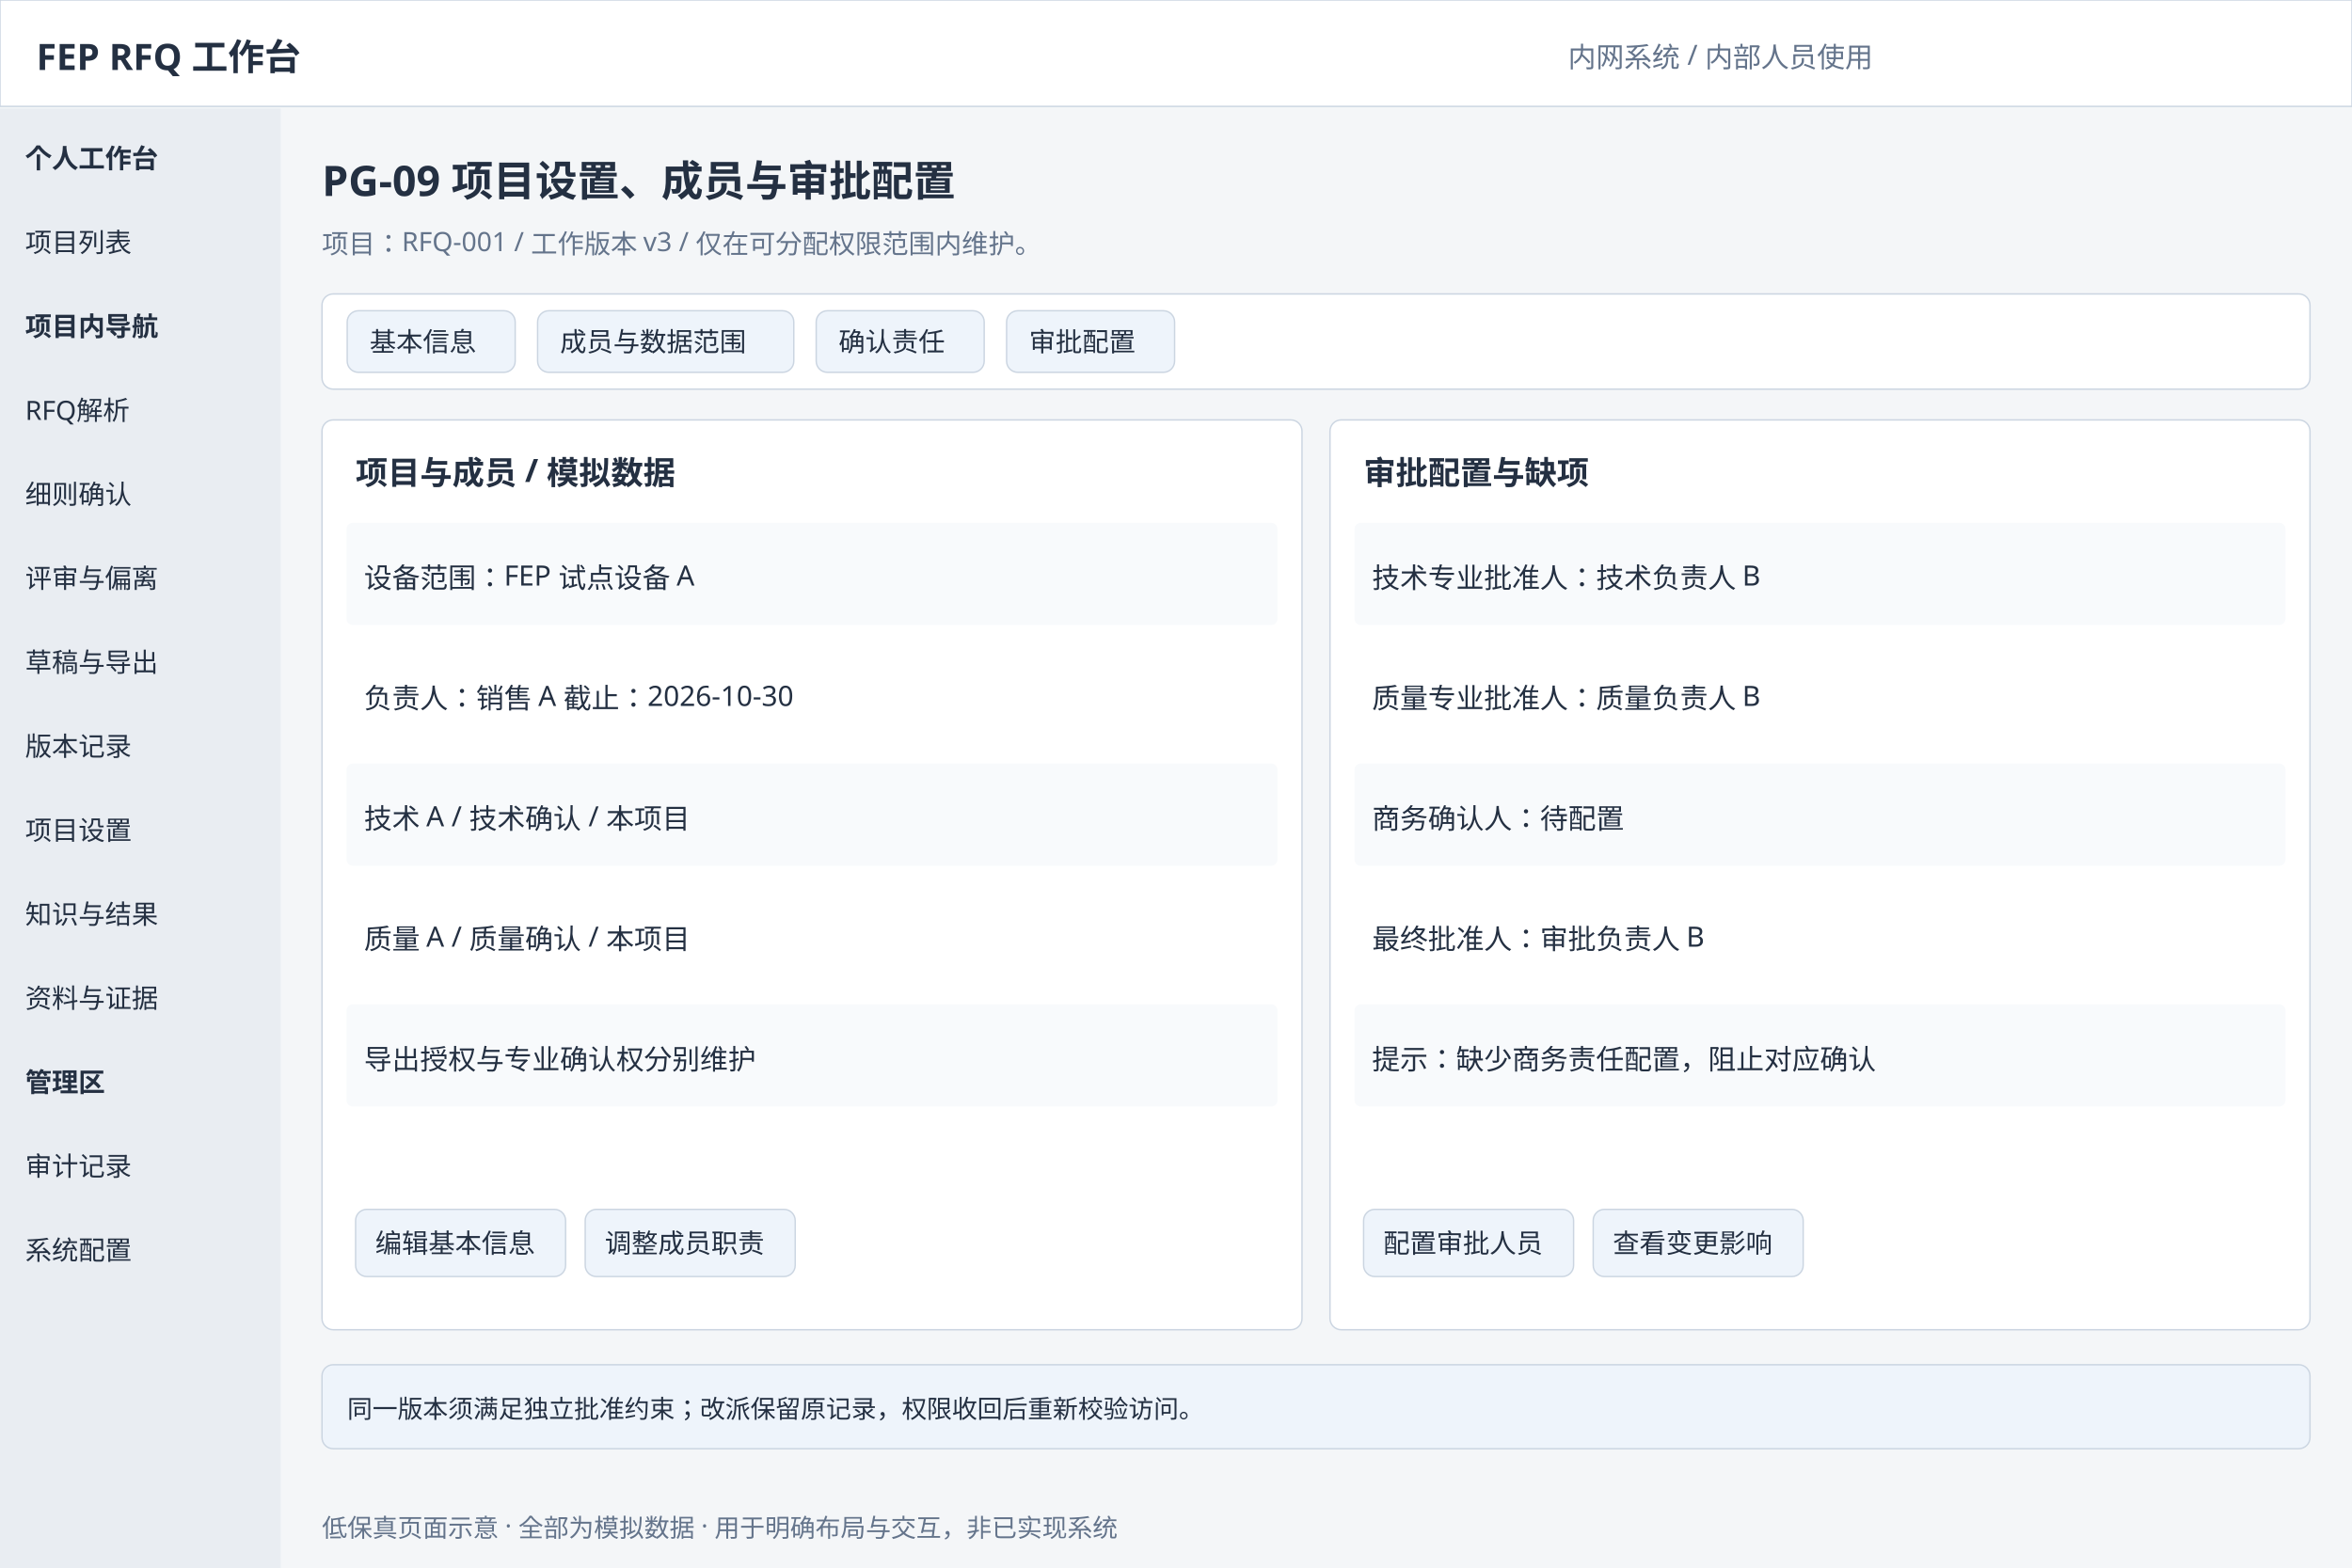
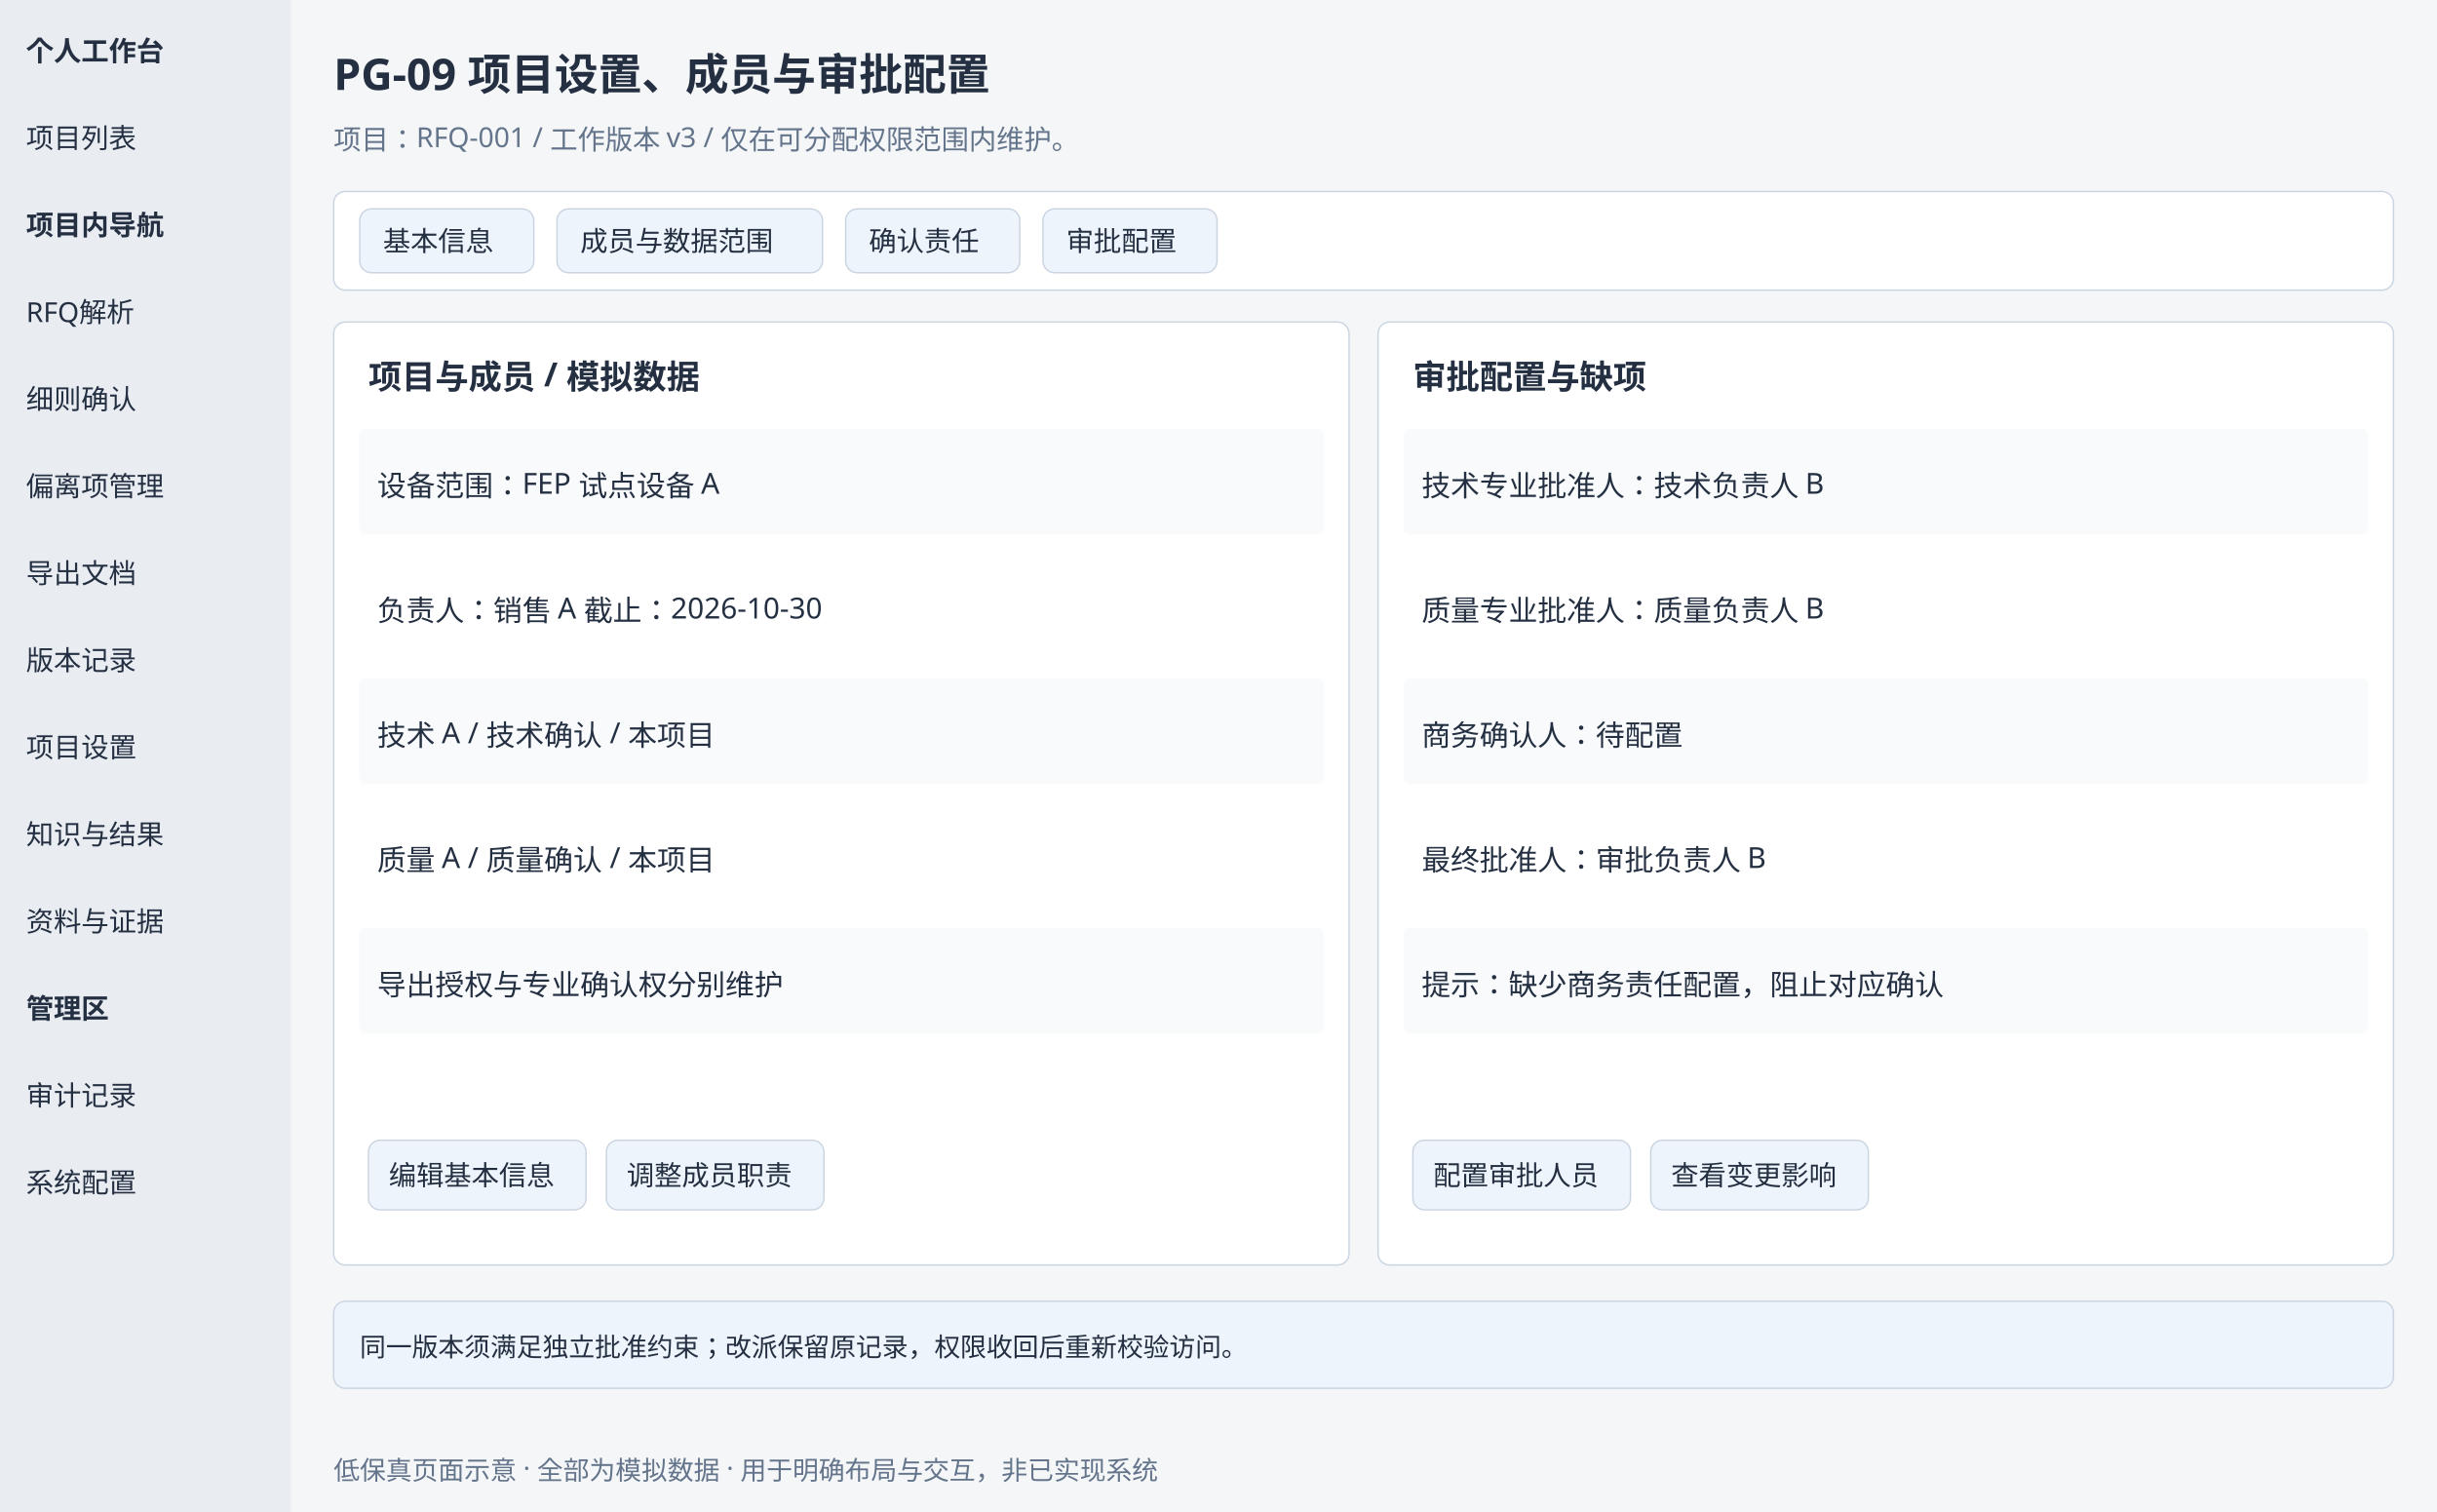
- <svg xmlns="http://www.w3.org/2000/svg" width="1680" height="1120" viewBox="0 0 1680 1120">
+ <svg xmlns="http://www.w3.org/2000/svg" width="1680" height="1042" viewBox="0 78 1680 1042">
  <rect x="0" y="0" width="1680" height="1120" rx="0" fill="#f4f6f8" stroke="#f4f6f8" />
-   <rect x="0" y="0" width="1680" height="76" rx="0" fill="#ffffff" stroke="#cbd5e1" />
-   <text x="26" y="50" font-family="PingFang SC,Microsoft YaHei,sans-serif" font-size="26" font-weight="600" fill="#243042">FEP  RFQ 工作台</text>
-   <text x="1120" y="48" font-family="PingFang SC,Microsoft YaHei,sans-serif" font-size="20" font-weight="400" fill="#64748b">内网系统  /  内部人员使用</text>
  <rect x="0" y="78" width="200" height="1042" rx="0" fill="#e9edf2" stroke="#e9edf2" />
  <text x="18" y="120" font-family="PingFang SC,Microsoft YaHei,sans-serif" font-size="19" font-weight="600" fill="#243042">个人工作台</text>
  <text x="18" y="180" font-family="PingFang SC,Microsoft YaHei,sans-serif" font-size="19" font-weight="400" fill="#243042">项目列表</text>
  <text x="18" y="240" font-family="PingFang SC,Microsoft YaHei,sans-serif" font-size="19" font-weight="600" fill="#243042">项目内导航</text>
  <text x="18" y="300" font-family="PingFang SC,Microsoft YaHei,sans-serif" font-size="19" font-weight="400" fill="#243042">  RFQ解析</text>
  <text x="18" y="360" font-family="PingFang SC,Microsoft YaHei,sans-serif" font-size="19" font-weight="400" fill="#243042">  细则确认</text>
-   <text x="18" y="420" font-family="PingFang SC,Microsoft YaHei,sans-serif" font-size="19" font-weight="400" fill="#243042">  评审与偏离</text>
-   <text x="18" y="480" font-family="PingFang SC,Microsoft YaHei,sans-serif" font-size="19" font-weight="400" fill="#243042">  草稿与导出</text>
+   <text x="18" y="420" font-family="PingFang SC,Microsoft YaHei,sans-serif" font-size="19" font-weight="400" fill="#243042">  偏离项管理</text>
+   <text x="18" y="480" font-family="PingFang SC,Microsoft YaHei,sans-serif" font-size="19" font-weight="400" fill="#243042">  导出文档</text>
  <text x="18" y="540" font-family="PingFang SC,Microsoft YaHei,sans-serif" font-size="19" font-weight="400" fill="#243042">  版本记录</text>
  <text x="18" y="600" font-family="PingFang SC,Microsoft YaHei,sans-serif" font-size="19" font-weight="400" fill="#243042">  项目设置</text>
  <text x="18" y="660" font-family="PingFang SC,Microsoft YaHei,sans-serif" font-size="19" font-weight="400" fill="#243042">知识与结果</text>
  <text x="18" y="720" font-family="PingFang SC,Microsoft YaHei,sans-serif" font-size="19" font-weight="400" fill="#243042">资料与证据</text>
  <text x="18" y="780" font-family="PingFang SC,Microsoft YaHei,sans-serif" font-size="19" font-weight="600" fill="#243042">管理区</text>
  <text x="18" y="840" font-family="PingFang SC,Microsoft YaHei,sans-serif" font-size="19" font-weight="400" fill="#243042">  审计记录</text>
  <text x="18" y="900" font-family="PingFang SC,Microsoft YaHei,sans-serif" font-size="19" font-weight="400" fill="#243042">  系统配置</text>
  <text x="230" y="140" font-family="PingFang SC,Microsoft YaHei,sans-serif" font-size="30" font-weight="600" fill="#243042">PG-09  项目设置、成员与审批配置</text>
  <text x="230" y="181" font-family="PingFang SC,Microsoft YaHei,sans-serif" font-size="19" font-weight="400" fill="#64748b">项目：RFQ-001  /  工作版本 v3  /  仅在可分配权限范围内维护。</text>
  <rect x="230" y="210" width="1420" height="68" rx="8" fill="#ffffff" stroke="#cbd5e1" />
  <rect x="248" y="222" width="120" height="44" rx="8" fill="#eef4fb" stroke="#cbd5e1" />
  <text x="264" y="251" font-family="PingFang SC,Microsoft YaHei,sans-serif" font-size="19" font-weight="400" fill="#243042">基本信息</text>
  <rect x="384" y="222" width="183" height="44" rx="8" fill="#eef4fb" stroke="#cbd5e1" />
  <text x="400" y="251" font-family="PingFang SC,Microsoft YaHei,sans-serif" font-size="19" font-weight="400" fill="#243042">成员与数据范围</text>
  <rect x="583" y="222" width="120" height="44" rx="8" fill="#eef4fb" stroke="#cbd5e1" />
  <text x="599" y="251" font-family="PingFang SC,Microsoft YaHei,sans-serif" font-size="19" font-weight="400" fill="#243042">确认责任</text>
  <rect x="719" y="222" width="120" height="44" rx="8" fill="#eef4fb" stroke="#cbd5e1" />
  <text x="735" y="251" font-family="PingFang SC,Microsoft YaHei,sans-serif" font-size="19" font-weight="400" fill="#243042">审批配置</text>
  <rect x="230" y="300" width="700" height="650" rx="8" fill="#ffffff" stroke="#cbd5e1" />
  <text x="254" y="346" font-family="PingFang SC,Microsoft YaHei,sans-serif" font-size="23" font-weight="600" fill="#243042">项目与成员  /  模拟数据</text>
  <rect x="248" y="374" width="664" height="72" rx="4" fill="#f8fafc" stroke="#f8fafc" />
  <text x="260" y="420" font-family="PingFang SC,Microsoft YaHei,sans-serif" font-size="20" font-weight="400" fill="#243042">设备范围：FEP 试点设备 A</text>
  <text x="260" y="506" font-family="PingFang SC,Microsoft YaHei,sans-serif" font-size="20" font-weight="400" fill="#243042">负责人：销售 A     截止：2026-10-30</text>
  <rect x="248" y="546" width="664" height="72" rx="4" fill="#f8fafc" stroke="#f8fafc" />
  <text x="260" y="592" font-family="PingFang SC,Microsoft YaHei,sans-serif" font-size="20" font-weight="400" fill="#243042">技术 A  /  技术确认  /  本项目</text>
  <text x="260" y="678" font-family="PingFang SC,Microsoft YaHei,sans-serif" font-size="20" font-weight="400" fill="#243042">质量 A  /  质量确认  /  本项目</text>
  <rect x="248" y="718" width="664" height="72" rx="4" fill="#f8fafc" stroke="#f8fafc" />
  <text x="260" y="764" font-family="PingFang SC,Microsoft YaHei,sans-serif" font-size="20" font-weight="400" fill="#243042">导出授权与专业确认权分别维护</text>
  <rect x="254" y="864" width="150" height="48" rx="8" fill="#eef4fb" stroke="#cbd5e1" />
  <text x="268" y="895" font-family="PingFang SC,Microsoft YaHei,sans-serif" font-size="19" font-weight="400" fill="#243042">编辑基本信息</text>
  <rect x="418" y="864" width="150" height="48" rx="8" fill="#eef4fb" stroke="#cbd5e1" />
  <text x="432" y="895" font-family="PingFang SC,Microsoft YaHei,sans-serif" font-size="19" font-weight="400" fill="#243042">调整成员职责</text>
  <rect x="950" y="300" width="700" height="650" rx="8" fill="#ffffff" stroke="#cbd5e1" />
  <text x="974" y="346" font-family="PingFang SC,Microsoft YaHei,sans-serif" font-size="23" font-weight="600" fill="#243042">审批配置与缺项</text>
  <rect x="968" y="374" width="664" height="72" rx="4" fill="#f8fafc" stroke="#f8fafc" />
  <text x="980" y="420" font-family="PingFang SC,Microsoft YaHei,sans-serif" font-size="20" font-weight="400" fill="#243042">技术专业批准人：技术负责人 B</text>
  <text x="980" y="506" font-family="PingFang SC,Microsoft YaHei,sans-serif" font-size="20" font-weight="400" fill="#243042">质量专业批准人：质量负责人 B</text>
  <rect x="968" y="546" width="664" height="72" rx="4" fill="#f8fafc" stroke="#f8fafc" />
  <text x="980" y="592" font-family="PingFang SC,Microsoft YaHei,sans-serif" font-size="20" font-weight="400" fill="#243042">商务确认人：待配置</text>
  <text x="980" y="678" font-family="PingFang SC,Microsoft YaHei,sans-serif" font-size="20" font-weight="400" fill="#243042">最终批准人：审批负责人 B</text>
  <rect x="968" y="718" width="664" height="72" rx="4" fill="#f8fafc" stroke="#f8fafc" />
  <text x="980" y="764" font-family="PingFang SC,Microsoft YaHei,sans-serif" font-size="20" font-weight="400" fill="#243042">提示：缺少商务责任配置，阻止对应确认</text>
  <rect x="974" y="864" width="150" height="48" rx="8" fill="#eef4fb" stroke="#cbd5e1" />
  <text x="988" y="895" font-family="PingFang SC,Microsoft YaHei,sans-serif" font-size="19" font-weight="400" fill="#243042">配置审批人员</text>
  <rect x="1138" y="864" width="150" height="48" rx="8" fill="#eef4fb" stroke="#cbd5e1" />
  <text x="1152" y="895" font-family="PingFang SC,Microsoft YaHei,sans-serif" font-size="19" font-weight="400" fill="#243042">查看变更影响</text>
  <rect x="230" y="975" width="1420" height="60" rx="8" fill="#eef4fb" stroke="#cbd5e1" />
  <text x="248" y="1013" font-family="PingFang SC,Microsoft YaHei,sans-serif" font-size="18" font-weight="400" fill="#243042">同一版本须满足独立批准约束；改派保留原记录，权限收回后重新校验访问。</text>
  <text x="230" y="1098" font-family="PingFang SC,Microsoft YaHei,sans-serif" font-size="18" font-weight="400" fill="#64748b">低保真页面示意 · 全部为模拟数据 · 用于明确布局与交互，非已实现系统</text>
</svg>
